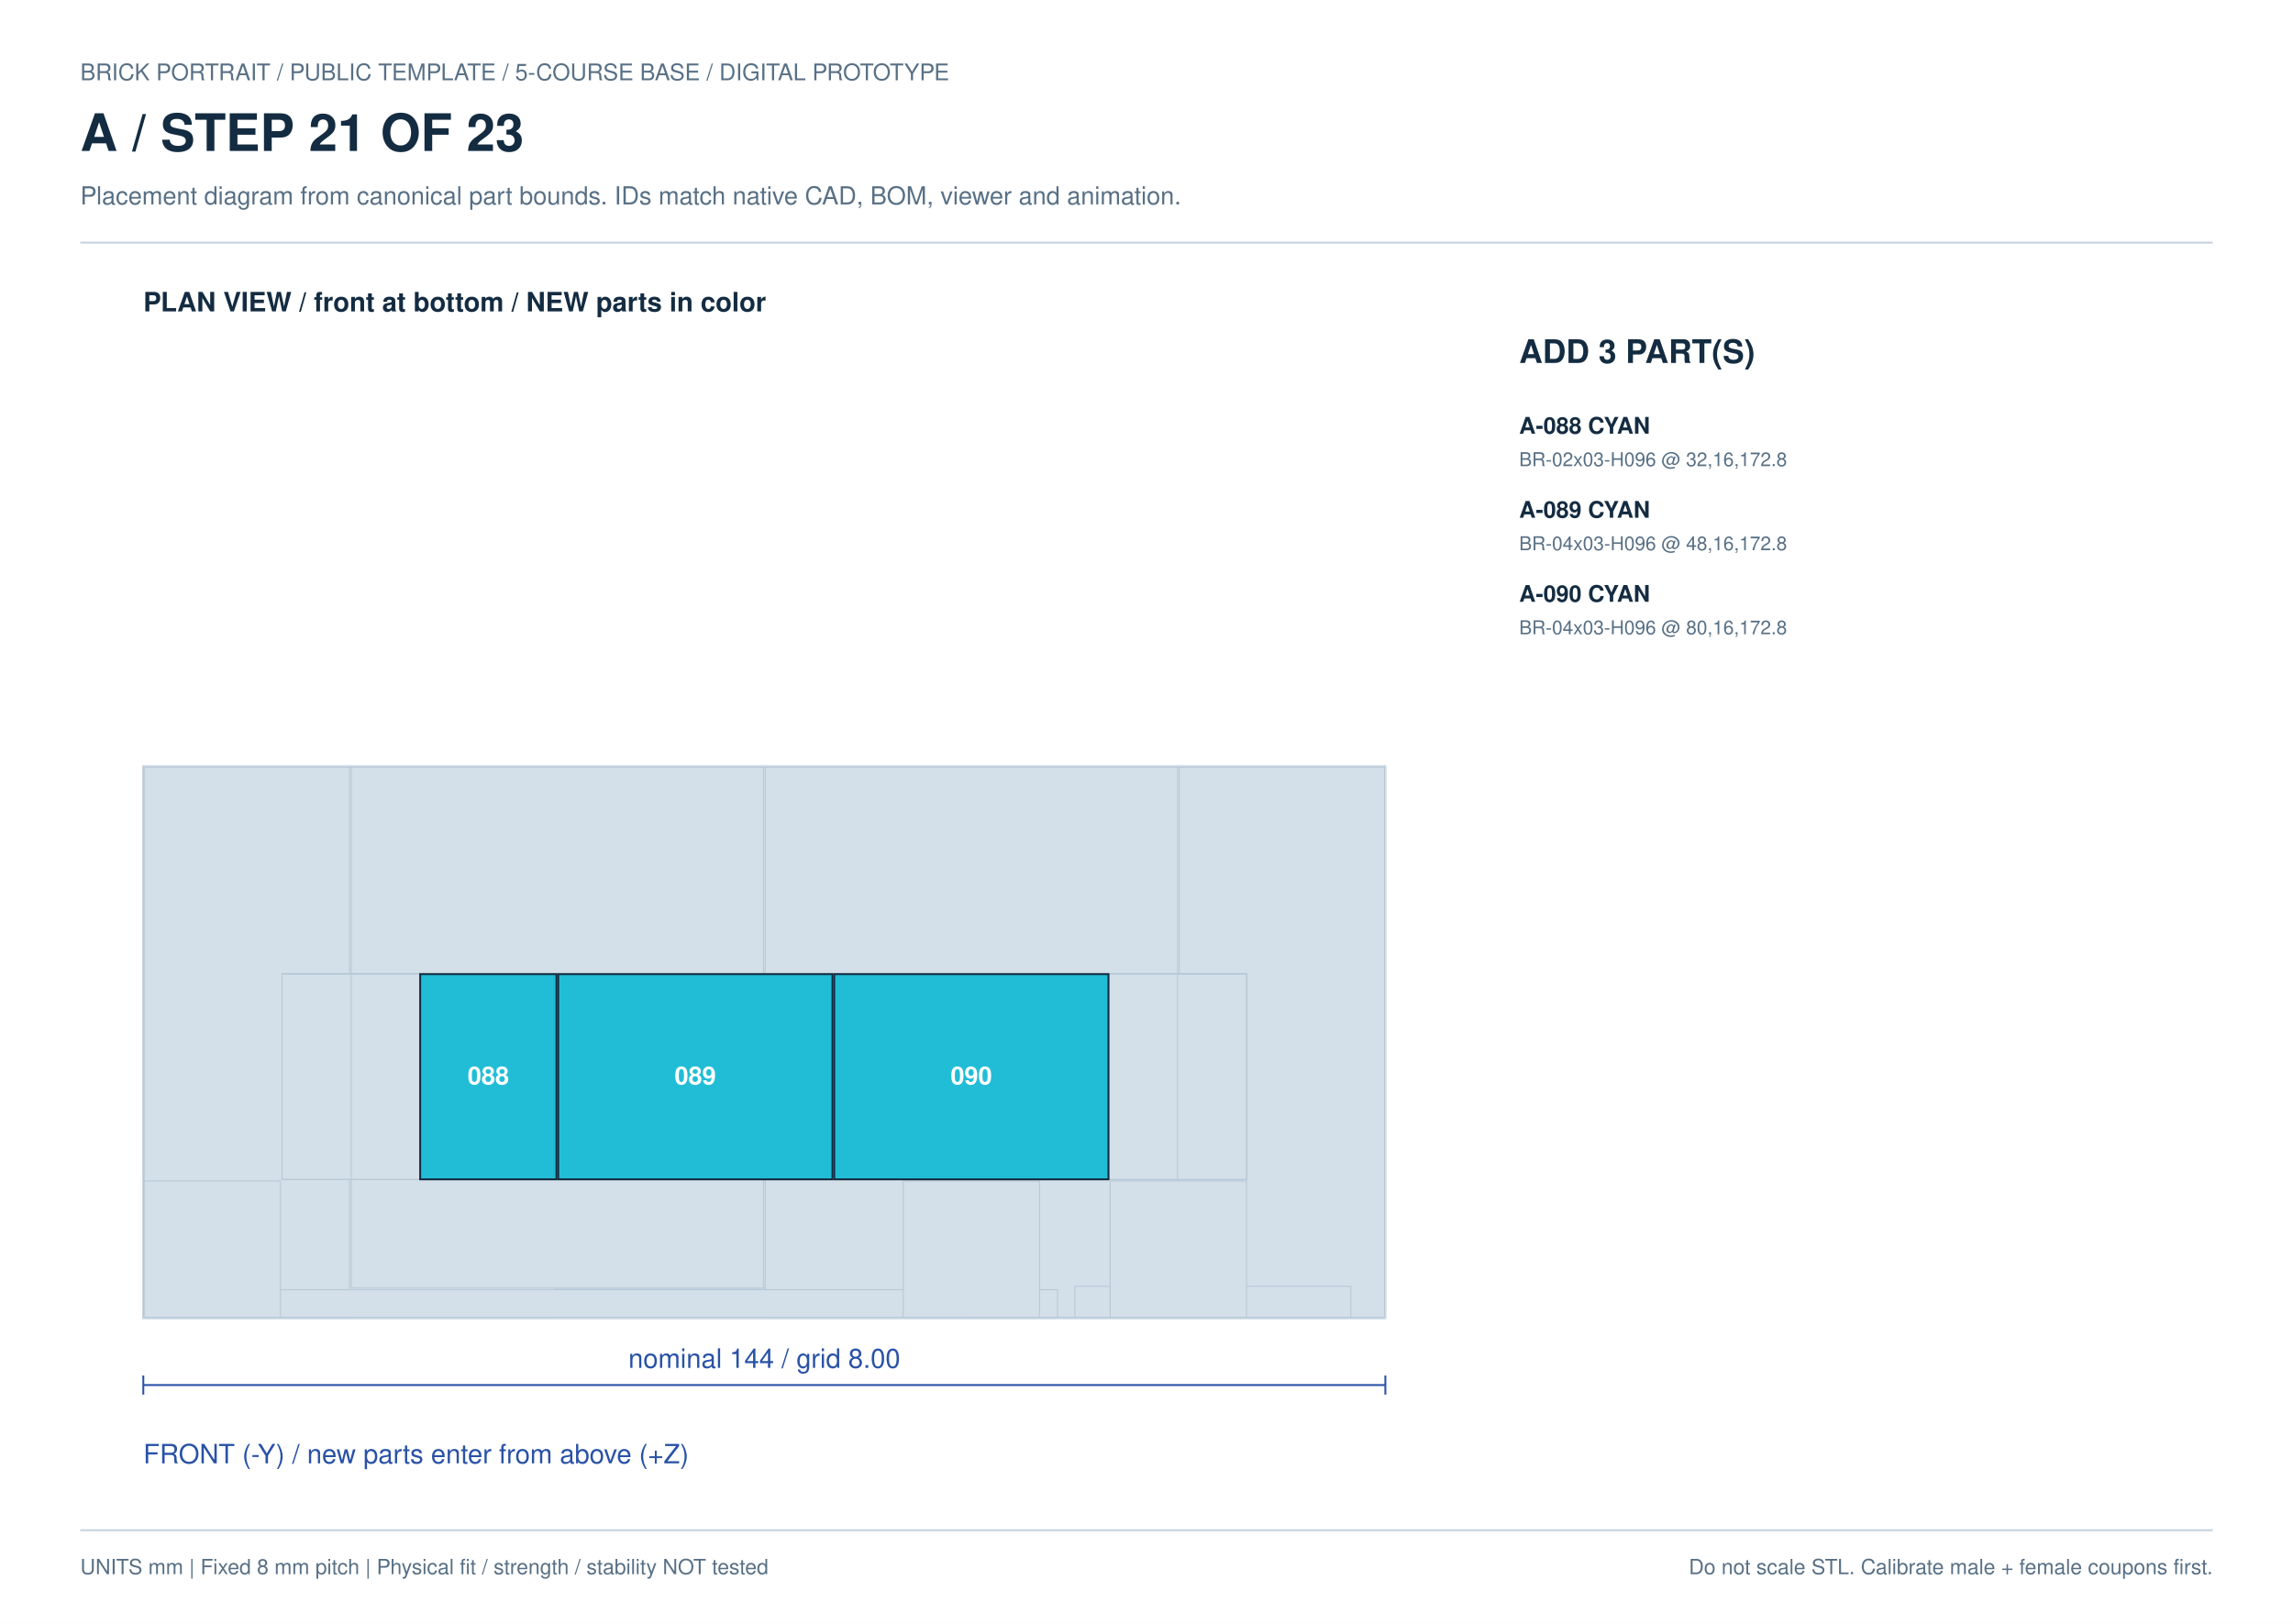
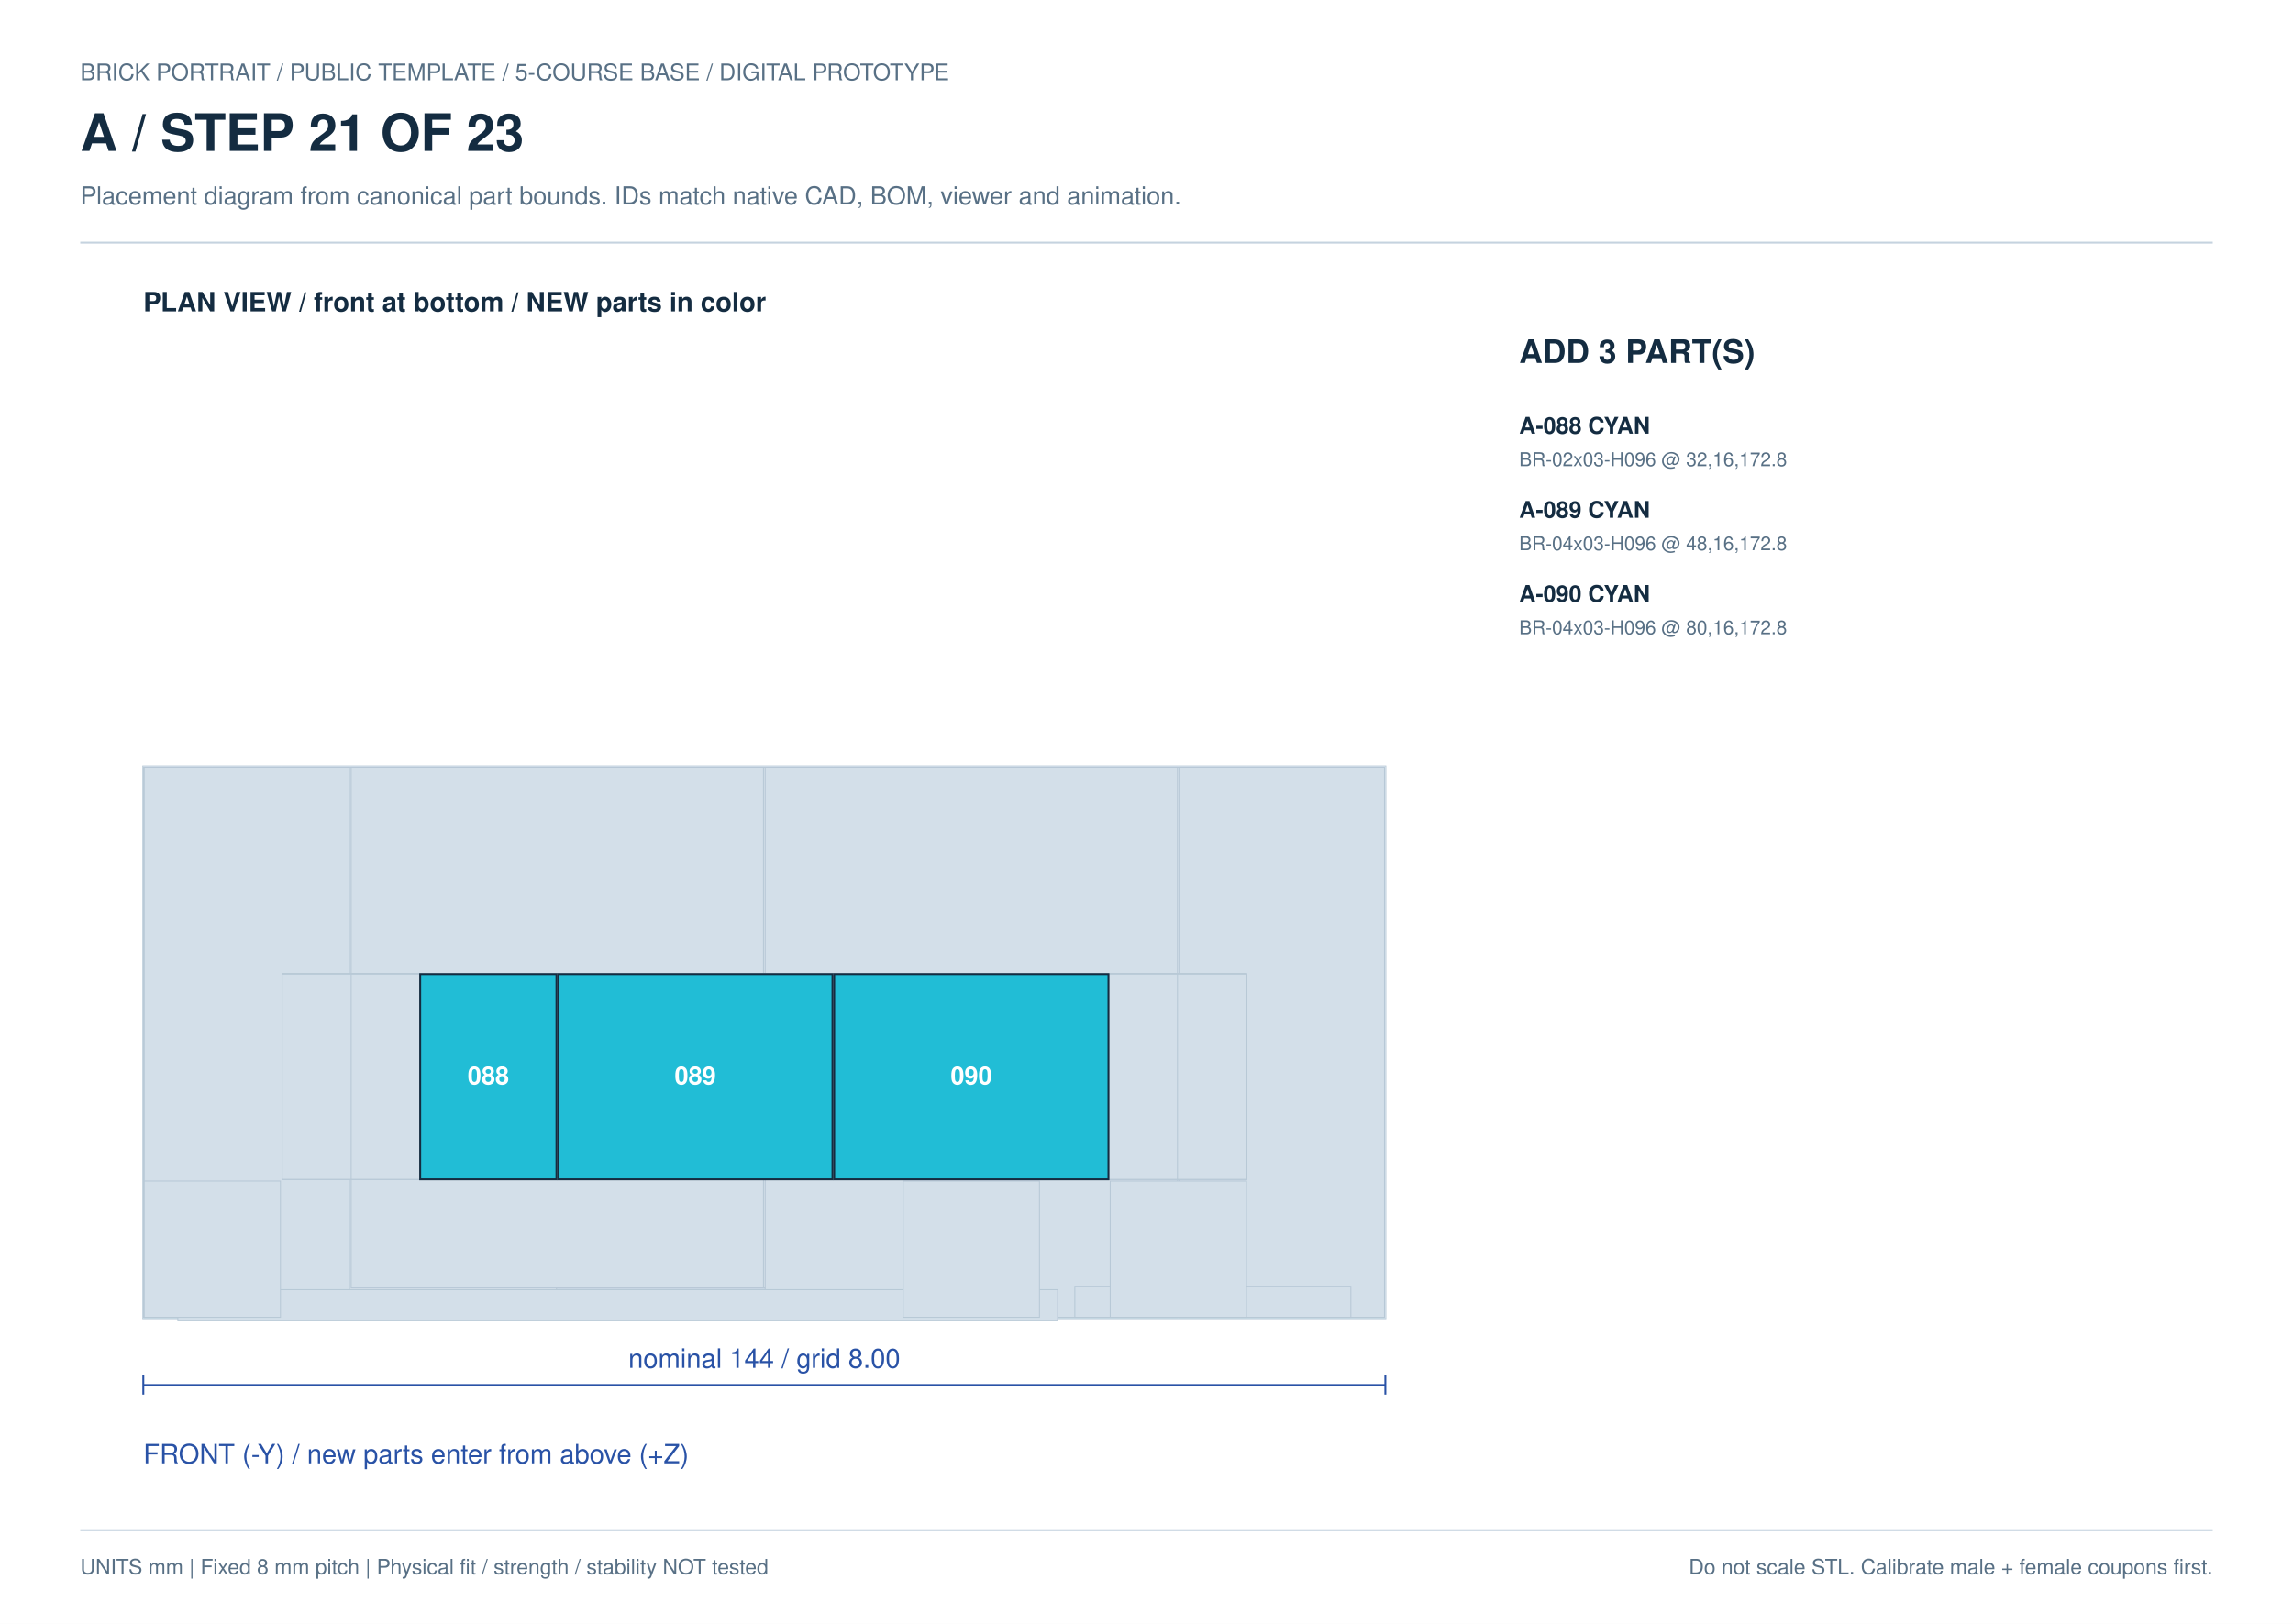
<svg xmlns="http://www.w3.org/2000/svg" width="420mm" height="297.5mm" viewBox="0 0 1200 850">
  <rect width="1200" height="850" fill="white" />
  <text x="42" y="42" font-family="Helvetica,Arial,sans-serif" font-size="12" fill="#587085" font-weight="normal" text-anchor="start">BRICK PORTRAIT / PUBLIC TEMPLATE / 5-COURSE BASE / DIGITAL PROTOTYPE</text>
  <text x="42" y="79" font-family="Helvetica,Arial,sans-serif" font-size="27" fill="#142c41" font-weight="bold" text-anchor="start">A / STEP 21 OF 23</text>
  <text x="42" y="107" font-family="Helvetica,Arial,sans-serif" font-size="13" fill="#587085" font-weight="normal" text-anchor="start">Placement diagram from canonical part bounds. IDs match native CAD, BOM, viewer and animation.</text>
  <line x1="42" y1="127" x2="1158" y2="127" stroke="#c5d3df" stroke-width="1" />
  <text x="75" y="163" font-family="Helvetica,Arial,sans-serif" font-size="14" fill="#142c41" font-weight="bold" text-anchor="start">PLAN VIEW / front at bottom / NEW parts in color</text>
  <rect x="75" y="401.111" width="650.0" height="288.889" fill="#edf3f8" stroke="#b7c8d6" />
  <line x1="75.0" y1="401.111" x2="75.0" y2="690" stroke="#d0dde8" stroke-width="0.5" />
  <line x1="111.111" y1="401.111" x2="111.111" y2="690" stroke="#d0dde8" stroke-width="0.5" />
  <line x1="147.222" y1="401.111" x2="147.222" y2="690" stroke="#d0dde8" stroke-width="0.5" />
  <line x1="183.333" y1="401.111" x2="183.333" y2="690" stroke="#d0dde8" stroke-width="0.5" />
  <line x1="219.444" y1="401.111" x2="219.444" y2="690" stroke="#d0dde8" stroke-width="0.5" />
  <line x1="255.556" y1="401.111" x2="255.556" y2="690" stroke="#d0dde8" stroke-width="0.5" />
  <line x1="291.667" y1="401.111" x2="291.667" y2="690" stroke="#d0dde8" stroke-width="0.5" />
  <line x1="327.778" y1="401.111" x2="327.778" y2="690" stroke="#d0dde8" stroke-width="0.5" />
  <line x1="363.889" y1="401.111" x2="363.889" y2="690" stroke="#d0dde8" stroke-width="0.5" />
  <line x1="400.0" y1="401.111" x2="400.0" y2="690" stroke="#d0dde8" stroke-width="0.5" />
  <line x1="436.111" y1="401.111" x2="436.111" y2="690" stroke="#d0dde8" stroke-width="0.5" />
  <line x1="472.222" y1="401.111" x2="472.222" y2="690" stroke="#d0dde8" stroke-width="0.5" />
  <line x1="508.333" y1="401.111" x2="508.333" y2="690" stroke="#d0dde8" stroke-width="0.5" />
  <line x1="544.444" y1="401.111" x2="544.444" y2="690" stroke="#d0dde8" stroke-width="0.5" />
  <line x1="580.556" y1="401.111" x2="580.556" y2="690" stroke="#d0dde8" stroke-width="0.5" />
  <line x1="616.667" y1="401.111" x2="616.667" y2="690" stroke="#d0dde8" stroke-width="0.5" />
  <line x1="652.778" y1="401.111" x2="652.778" y2="690" stroke="#d0dde8" stroke-width="0.5" />
  <line x1="688.889" y1="401.111" x2="688.889" y2="690" stroke="#d0dde8" stroke-width="0.5" />
  <line x1="725.0" y1="401.111" x2="725.0" y2="690" stroke="#d0dde8" stroke-width="0.5" />
  <line x1="75" y1="690.0" x2="725.0" y2="690.0" stroke="#d0dde8" stroke-width="0.5" />
  <line x1="75" y1="653.889" x2="725.0" y2="653.889" stroke="#d0dde8" stroke-width="0.5" />
  <line x1="75" y1="617.778" x2="725.0" y2="617.778" stroke="#d0dde8" stroke-width="0.5" />
  <line x1="75" y1="581.667" x2="725.0" y2="581.667" stroke="#d0dde8" stroke-width="0.5" />
  <line x1="75" y1="545.556" x2="725.0" y2="545.556" stroke="#d0dde8" stroke-width="0.5" />
  <line x1="75" y1="509.444" x2="725.0" y2="509.444" stroke="#d0dde8" stroke-width="0.5" />
  <line x1="75" y1="473.333" x2="725.0" y2="473.333" stroke="#d0dde8" stroke-width="0.5" />
  <line x1="75" y1="437.222" x2="725.0" y2="437.222" stroke="#d0dde8" stroke-width="0.5" />
  <line x1="75" y1="401.111" x2="725.0" y2="401.111" stroke="#d0dde8" stroke-width="0.5" />
  <rect x="75.451" y="401.562" width="649.097" height="287.986" fill="#d3dfe9" stroke="#b7c8d6" stroke-width="0.5" />
  <rect x="75.451" y="401.562" width="215.764" height="287.986" fill="#d3dfe9" stroke="#b7c8d6" stroke-width="0.5" />
  <rect x="292.118" y="401.562" width="215.764" height="272.639" fill="#d3dfe9" stroke="#b7c8d6" stroke-width="0.5" />
  <rect x="508.785" y="401.562" width="215.764" height="287.986" fill="#d3dfe9" stroke="#b7c8d6" stroke-width="0.5" />
  <rect x="75.451" y="401.562" width="107.431" height="287.986" fill="#d3dfe9" stroke="#b7c8d6" stroke-width="0.5" />
  <rect x="183.785" y="401.562" width="215.764" height="272.639" fill="#d3dfe9" stroke="#b7c8d6" stroke-width="0.5" />
  <rect x="400.451" y="401.562" width="215.764" height="287.986" fill="#d3dfe9" stroke="#b7c8d6" stroke-width="0.5" />
  <rect x="617.118" y="401.562" width="107.431" height="287.986" fill="#d3dfe9" stroke="#b7c8d6" stroke-width="0.5" />
  <rect x="75.451" y="401.562" width="215.764" height="287.986" fill="#d3dfe9" stroke="#b7c8d6" stroke-width="0.5" />
  <rect x="292.118" y="401.562" width="215.764" height="272.639" fill="#d3dfe9" stroke="#b7c8d6" stroke-width="0.5" />
  <rect x="508.785" y="401.562" width="215.764" height="287.986" fill="#d3dfe9" stroke="#b7c8d6" stroke-width="0.5" />
  <rect x="75.451" y="401.562" width="107.431" height="287.986" fill="#d3dfe9" stroke="#b7c8d6" stroke-width="0.5" />
  <rect x="183.785" y="401.562" width="215.764" height="272.639" fill="#d3dfe9" stroke="#b7c8d6" stroke-width="0.5" />
  <rect x="400.451" y="401.562" width="215.764" height="287.986" fill="#d3dfe9" stroke="#b7c8d6" stroke-width="0.5" />
  <rect x="617.118" y="401.562" width="107.431" height="287.986" fill="#d3dfe9" stroke="#b7c8d6" stroke-width="0.5" />
-   <rect x="93.056" y="675.104" width="460.417" height="14.444" fill="#d3dfe9" stroke="#b7c8d6" stroke-width="0.5" />
+   <rect x="93.056" y="675.104" width="460.417" height="16.25" fill="#d3dfe9" stroke="#b7c8d6" stroke-width="0.5" />
  <rect x="562.5" y="673.299" width="144.444" height="16.25" fill="#d3dfe9" stroke="#b7c8d6" stroke-width="0.5" />
  <rect x="75.451" y="618.229" width="71.319" height="71.319" fill="#d3dfe9" stroke="#b7c8d6" stroke-width="0.5" />
  <rect x="472.674" y="618.229" width="71.319" height="71.319" fill="#d3dfe9" stroke="#b7c8d6" stroke-width="0.5" />
  <rect x="581.007" y="618.229" width="71.319" height="71.319" fill="#d3dfe9" stroke="#b7c8d6" stroke-width="0.5" />
  <rect x="256.007" y="509.896" width="143.542" height="71.319" fill="#d3dfe9" stroke="#b7c8d6" stroke-width="0.5" />
  <rect x="400.451" y="509.896" width="143.542" height="71.319" fill="#d3dfe9" stroke="#b7c8d6" stroke-width="0.5" />
  <rect x="219.896" y="509.896" width="71.319" height="107.431" fill="#d3dfe9" stroke="#b7c8d6" stroke-width="0.5" />
  <rect x="292.118" y="509.896" width="71.319" height="71.319" fill="#d3dfe9" stroke="#b7c8d6" stroke-width="0.5" />
  <rect x="364.34" y="509.896" width="143.542" height="71.319" fill="#d3dfe9" stroke="#b7c8d6" stroke-width="0.5" />
  <rect x="508.785" y="509.896" width="71.319" height="107.431" fill="#d3dfe9" stroke="#b7c8d6" stroke-width="0.5" />
  <rect x="183.785" y="509.896" width="71.319" height="107.431" fill="#d3dfe9" stroke="#b7c8d6" stroke-width="0.5" />
  <rect x="256.007" y="509.896" width="143.542" height="71.319" fill="#d3dfe9" stroke="#b7c8d6" stroke-width="0.5" />
  <rect x="400.451" y="509.896" width="143.542" height="71.319" fill="#d3dfe9" stroke="#b7c8d6" stroke-width="0.5" />
  <rect x="544.896" y="509.896" width="71.319" height="107.431" fill="#d3dfe9" stroke="#b7c8d6" stroke-width="0.5" />
  <rect x="147.674" y="509.896" width="71.319" height="107.431" fill="#d3dfe9" stroke="#b7c8d6" stroke-width="0.5" />
  <rect x="219.896" y="509.896" width="107.431" height="71.319" fill="#d3dfe9" stroke="#b7c8d6" stroke-width="0.5" />
  <rect x="328.229" y="509.896" width="35.208" height="71.319" fill="#d3dfe9" stroke="#b7c8d6" stroke-width="0.5" />
  <rect x="364.34" y="509.896" width="71.319" height="71.319" fill="#d3dfe9" stroke="#b7c8d6" stroke-width="0.5" />
  <rect x="436.562" y="509.896" width="35.208" height="71.319" fill="#d3dfe9" stroke="#b7c8d6" stroke-width="0.5" />
  <rect x="472.674" y="509.896" width="107.431" height="71.319" fill="#d3dfe9" stroke="#b7c8d6" stroke-width="0.5" />
  <rect x="581.007" y="509.896" width="71.319" height="107.431" fill="#d3dfe9" stroke="#b7c8d6" stroke-width="0.5" />
  <rect x="147.674" y="509.896" width="71.319" height="107.431" fill="#d3dfe9" stroke="#b7c8d6" stroke-width="0.5" />
  <rect x="219.896" y="509.896" width="107.431" height="71.319" fill="#d3dfe9" stroke="#b7c8d6" stroke-width="0.5" />
  <rect x="328.229" y="509.896" width="35.208" height="71.319" fill="#d3dfe9" stroke="#b7c8d6" stroke-width="0.5" />
  <rect x="364.34" y="509.896" width="71.319" height="71.319" fill="#d3dfe9" stroke="#b7c8d6" stroke-width="0.5" />
  <rect x="436.562" y="509.896" width="35.208" height="71.319" fill="#d3dfe9" stroke="#b7c8d6" stroke-width="0.5" />
  <rect x="472.674" y="509.896" width="107.431" height="71.319" fill="#d3dfe9" stroke="#b7c8d6" stroke-width="0.5" />
  <rect x="581.007" y="509.896" width="71.319" height="107.431" fill="#d3dfe9" stroke="#b7c8d6" stroke-width="0.5" />
  <rect x="147.674" y="509.896" width="71.319" height="107.431" fill="#d3dfe9" stroke="#b7c8d6" stroke-width="0.5" />
  <rect x="219.896" y="509.896" width="107.431" height="71.319" fill="#d3dfe9" stroke="#b7c8d6" stroke-width="0.5" />
  <rect x="328.229" y="509.896" width="35.208" height="71.319" fill="#d3dfe9" stroke="#b7c8d6" stroke-width="0.5" />
  <rect x="364.34" y="509.896" width="71.319" height="71.319" fill="#d3dfe9" stroke="#b7c8d6" stroke-width="0.5" />
  <rect x="436.562" y="509.896" width="35.208" height="71.319" fill="#d3dfe9" stroke="#b7c8d6" stroke-width="0.5" />
  <rect x="472.674" y="509.896" width="107.431" height="71.319" fill="#d3dfe9" stroke="#b7c8d6" stroke-width="0.5" />
  <rect x="581.007" y="509.896" width="71.319" height="107.431" fill="#d3dfe9" stroke="#b7c8d6" stroke-width="0.5" />
  <rect x="147.674" y="509.896" width="71.319" height="107.431" fill="#d3dfe9" stroke="#b7c8d6" stroke-width="0.5" />
  <rect x="219.896" y="509.896" width="143.542" height="71.319" fill="#d3dfe9" stroke="#b7c8d6" stroke-width="0.5" />
  <rect x="364.34" y="509.896" width="143.542" height="71.319" fill="#d3dfe9" stroke="#b7c8d6" stroke-width="0.5" />
  <rect x="508.785" y="509.896" width="71.319" height="71.319" fill="#d3dfe9" stroke="#b7c8d6" stroke-width="0.5" />
  <rect x="581.007" y="509.896" width="71.319" height="107.431" fill="#d3dfe9" stroke="#b7c8d6" stroke-width="0.5" />
  <rect x="147.674" y="509.896" width="71.319" height="107.431" fill="#d3dfe9" stroke="#b7c8d6" stroke-width="0.5" />
  <rect x="219.896" y="509.896" width="143.542" height="107.431" fill="#d3dfe9" stroke="#b7c8d6" stroke-width="0.5" />
  <rect x="364.34" y="509.896" width="143.542" height="107.431" fill="#d3dfe9" stroke="#b7c8d6" stroke-width="0.5" />
  <rect x="508.785" y="509.896" width="143.542" height="107.431" fill="#d3dfe9" stroke="#b7c8d6" stroke-width="0.5" />
  <rect x="147.674" y="509.896" width="71.319" height="107.431" fill="#d3dfe9" stroke="#b7c8d6" stroke-width="0.5" />
  <rect x="219.896" y="509.896" width="143.542" height="71.319" fill="#d3dfe9" stroke="#b7c8d6" stroke-width="0.5" />
  <rect x="364.34" y="509.896" width="71.319" height="107.431" fill="#d3dfe9" stroke="#b7c8d6" stroke-width="0.5" />
  <rect x="436.562" y="509.896" width="143.542" height="71.319" fill="#d3dfe9" stroke="#b7c8d6" stroke-width="0.5" />
  <rect x="581.007" y="509.896" width="71.319" height="107.431" fill="#d3dfe9" stroke="#b7c8d6" stroke-width="0.5" />
  <rect x="147.674" y="509.896" width="71.319" height="107.431" fill="#d3dfe9" stroke="#b7c8d6" stroke-width="0.5" />
  <rect x="219.896" y="509.896" width="71.319" height="71.319" fill="#d3dfe9" stroke="#b7c8d6" stroke-width="0.5" />
  <rect x="292.118" y="509.896" width="71.319" height="71.319" fill="#d3dfe9" stroke="#b7c8d6" stroke-width="0.5" />
  <rect x="364.34" y="509.896" width="71.319" height="107.431" fill="#d3dfe9" stroke="#b7c8d6" stroke-width="0.5" />
  <rect x="436.562" y="509.896" width="71.319" height="71.319" fill="#d3dfe9" stroke="#b7c8d6" stroke-width="0.5" />
  <rect x="508.785" y="509.896" width="71.319" height="71.319" fill="#d3dfe9" stroke="#b7c8d6" stroke-width="0.5" />
  <rect x="581.007" y="509.896" width="71.319" height="107.431" fill="#d3dfe9" stroke="#b7c8d6" stroke-width="0.5" />
  <rect x="147.674" y="509.896" width="71.319" height="107.431" fill="#d3dfe9" stroke="#b7c8d6" stroke-width="0.5" />
  <rect x="219.896" y="509.896" width="143.542" height="71.319" fill="#d3dfe9" stroke="#b7c8d6" stroke-width="0.5" />
  <rect x="364.34" y="509.896" width="71.319" height="107.431" fill="#d3dfe9" stroke="#b7c8d6" stroke-width="0.5" />
  <rect x="436.562" y="509.896" width="143.542" height="71.319" fill="#d3dfe9" stroke="#b7c8d6" stroke-width="0.5" />
  <rect x="581.007" y="509.896" width="71.319" height="107.431" fill="#d3dfe9" stroke="#b7c8d6" stroke-width="0.5" />
  <rect x="147.674" y="509.896" width="71.319" height="107.431" fill="#d3dfe9" stroke="#b7c8d6" stroke-width="0.5" />
  <rect x="219.896" y="509.896" width="71.319" height="71.319" fill="#d3dfe9" stroke="#b7c8d6" stroke-width="0.5" />
  <rect x="292.118" y="509.896" width="71.319" height="71.319" fill="#d3dfe9" stroke="#b7c8d6" stroke-width="0.5" />
  <rect x="364.34" y="509.896" width="71.319" height="107.431" fill="#d3dfe9" stroke="#b7c8d6" stroke-width="0.5" />
  <rect x="436.562" y="509.896" width="71.319" height="71.319" fill="#d3dfe9" stroke="#b7c8d6" stroke-width="0.5" />
  <rect x="508.785" y="509.896" width="71.319" height="71.319" fill="#d3dfe9" stroke="#b7c8d6" stroke-width="0.5" />
  <rect x="581.007" y="509.896" width="71.319" height="107.431" fill="#d3dfe9" stroke="#b7c8d6" stroke-width="0.5" />
  <rect x="183.785" y="509.896" width="143.542" height="107.431" fill="#d3dfe9" stroke="#b7c8d6" stroke-width="0.5" />
  <rect x="328.229" y="509.896" width="143.542" height="107.431" fill="#d3dfe9" stroke="#b7c8d6" stroke-width="0.5" />
  <rect x="472.674" y="509.896" width="143.542" height="107.431" fill="#d3dfe9" stroke="#b7c8d6" stroke-width="0.5" />
  <rect x="219.896" y="509.896" width="71.319" height="107.431" fill="#21bdd6" stroke="#142c41" stroke-width="1" />
  <text x="255.556" y="567.611" font-family="Helvetica,Arial,sans-serif" font-size="13" fill="white" font-weight="bold" text-anchor="middle">088</text>
  <rect x="292.118" y="509.896" width="143.542" height="107.431" fill="#21bdd6" stroke="#142c41" stroke-width="1" />
  <text x="363.889" y="567.611" font-family="Helvetica,Arial,sans-serif" font-size="13" fill="white" font-weight="bold" text-anchor="middle">089</text>
  <rect x="436.562" y="509.896" width="143.542" height="107.431" fill="#21bdd6" stroke="#142c41" stroke-width="1" />
  <text x="508.333" y="567.611" font-family="Helvetica,Arial,sans-serif" font-size="13" fill="white" font-weight="bold" text-anchor="middle">090</text>
  <line x1="75" y1="725" x2="725.0" y2="725" stroke="#2952a6" stroke-width="1" />
  <line x1="75" y1="720" x2="75" y2="730" stroke="#2952a6" stroke-width="1" />
  <line x1="725.0" y1="720" x2="725.0" y2="730" stroke="#2952a6" stroke-width="1" />
  <text x="400.0" y="716" font-family="Helvetica,Arial,sans-serif" font-size="14" fill="#2952a6" font-weight="normal" text-anchor="middle">nominal 144 / grid 8.00</text>
  <text x="75" y="766" font-family="Helvetica,Arial,sans-serif" font-size="14" fill="#2952a6" font-weight="normal" text-anchor="start">FRONT (-Y)  /  new parts enter from above (+Z)</text>
  <text x="795" y="190" font-family="Helvetica,Arial,sans-serif" font-size="17" fill="#142c41" font-weight="bold" text-anchor="start">ADD 3 PART(S)</text>
  <text x="795" y="227" font-family="Helvetica,Arial,sans-serif" font-size="12" fill="#142c41" font-weight="bold" text-anchor="start">A-088  CYAN</text>
  <text x="795" y="244" font-family="Helvetica,Arial,sans-serif" font-size="10" fill="#587085" font-weight="normal" text-anchor="start">BR-02x03-H096  @ 32,16,172.8</text>
  <text x="795" y="271" font-family="Helvetica,Arial,sans-serif" font-size="12" fill="#142c41" font-weight="bold" text-anchor="start">A-089  CYAN</text>
  <text x="795" y="288" font-family="Helvetica,Arial,sans-serif" font-size="10" fill="#587085" font-weight="normal" text-anchor="start">BR-04x03-H096  @ 48,16,172.8</text>
  <text x="795" y="315" font-family="Helvetica,Arial,sans-serif" font-size="12" fill="#142c41" font-weight="bold" text-anchor="start">A-090  CYAN</text>
  <text x="795" y="332" font-family="Helvetica,Arial,sans-serif" font-size="10" fill="#587085" font-weight="normal" text-anchor="start">BR-04x03-H096  @ 80,16,172.8</text>
  <line x1="42" y1="801" x2="1158" y2="801" stroke="#c5d3df" stroke-width="1" />
  <text x="42" y="824" font-family="Helvetica,Arial,sans-serif" font-size="11" fill="#587085" font-weight="normal" text-anchor="start">UNITS mm | Fixed 8 mm pitch | Physical fit / strength / stability NOT tested</text>
  <text x="1158" y="824" font-family="Helvetica,Arial,sans-serif" font-size="11" fill="#587085" font-weight="normal" text-anchor="end">Do not scale STL. Calibrate male + female coupons first.</text>
</svg>
